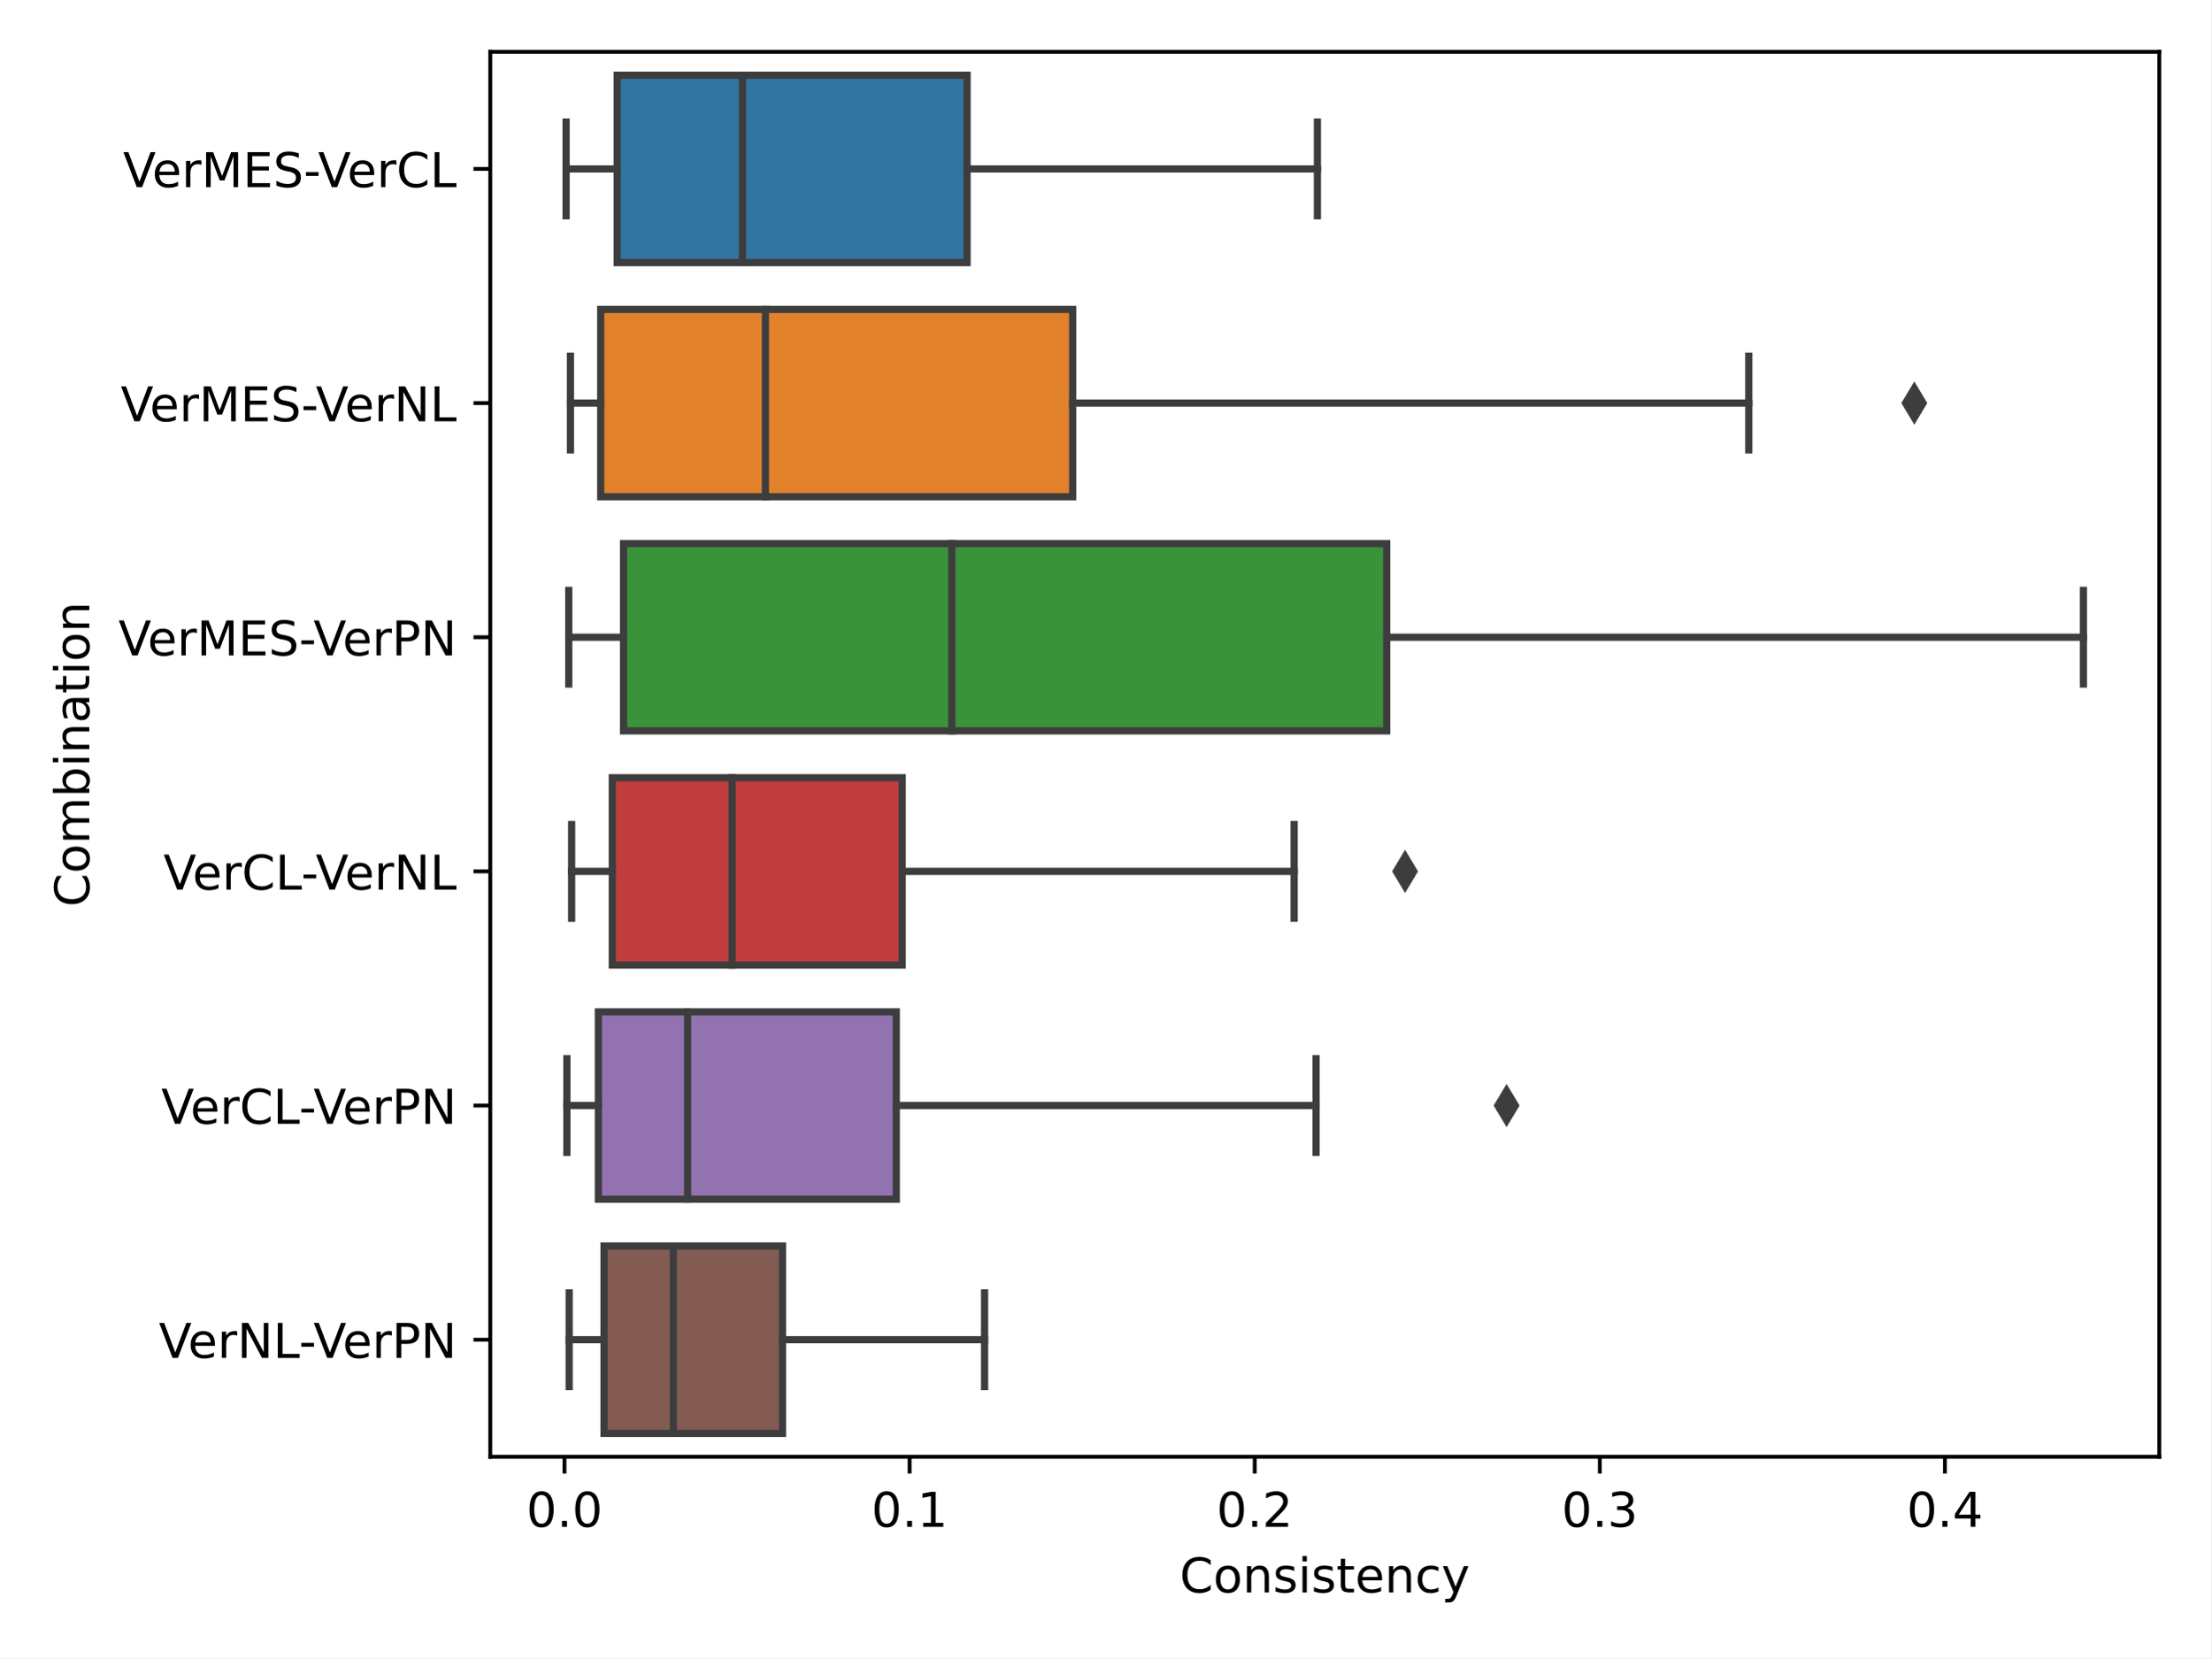
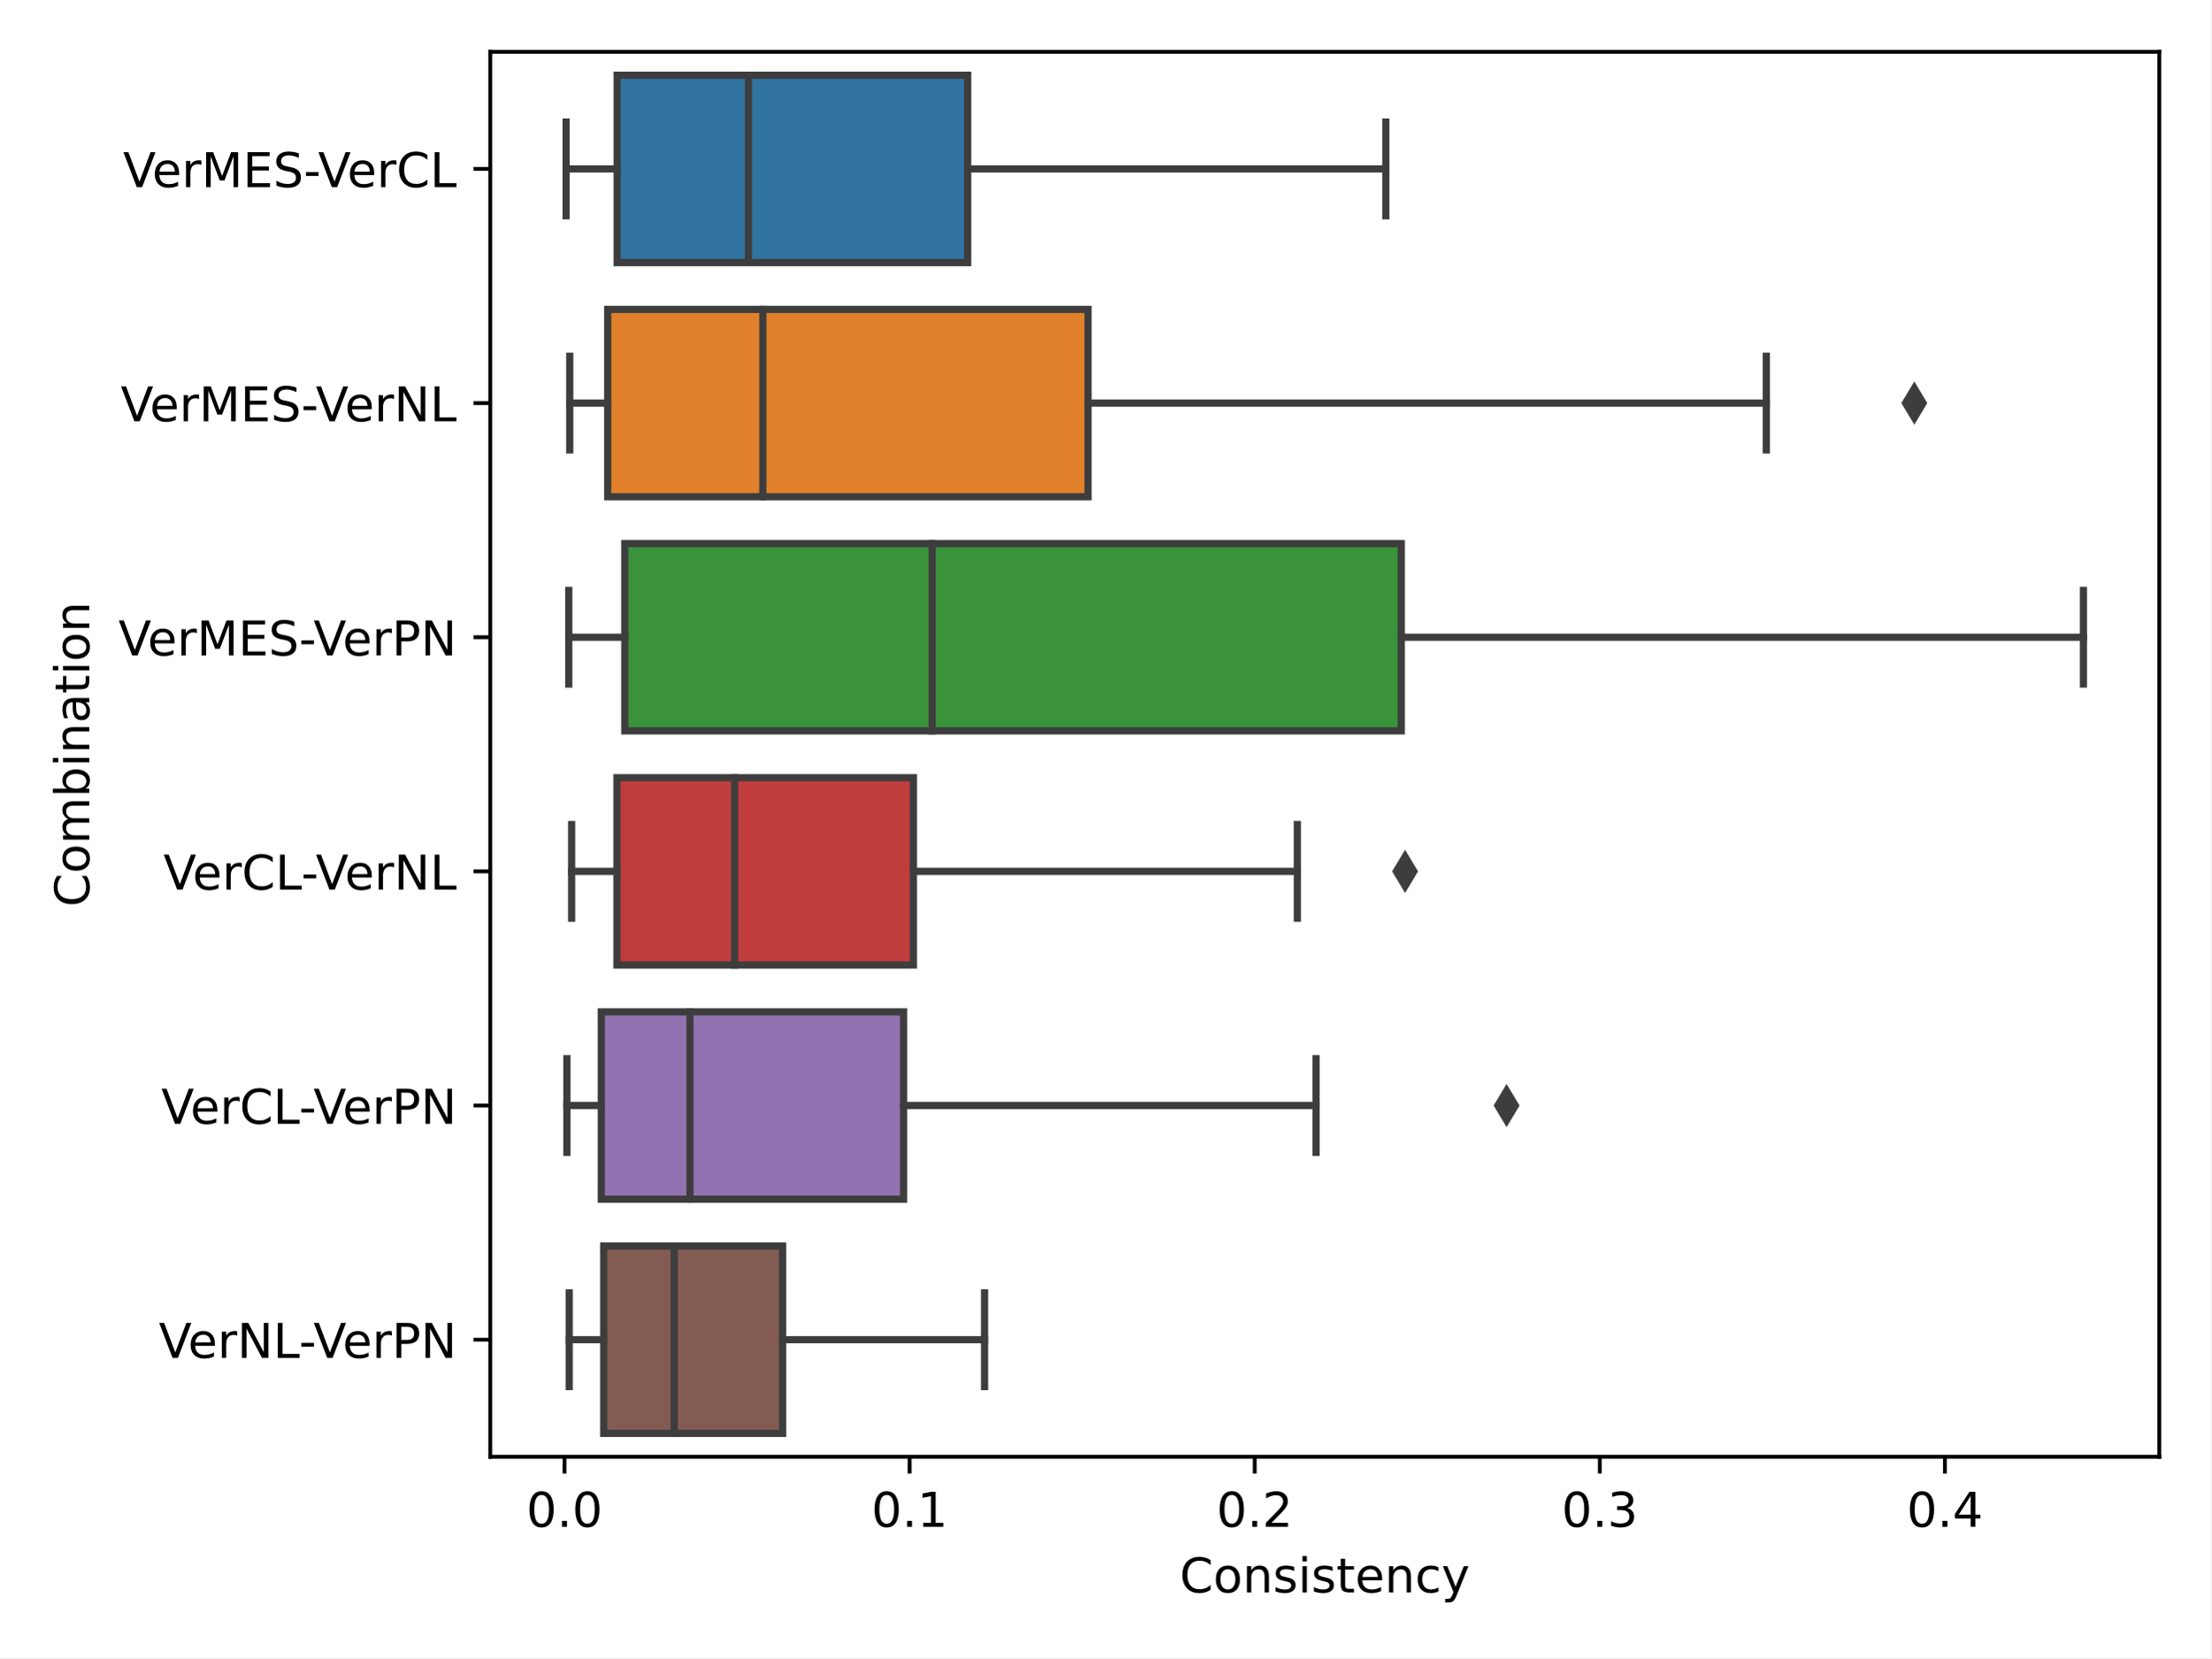
<svg xmlns="http://www.w3.org/2000/svg" xmlns:xlink="http://www.w3.org/1999/xlink" width="460.8pt" height="345.6pt" viewBox="0 0 460.8 345.6" version="1.1">
  <defs>
    <style type="text/css">*{stroke-linejoin: round; stroke-linecap: butt}</style>
  </defs>
  <g id="figure_1">
    <g id="patch_1">
      <path d="M 0 345.6  L 460.8 345.6  L 460.8 0  L 0 0  z " style="fill: #ffffff" />
    </g>
    <g id="axes_1">
      <g id="patch_2">
        <path d="M 102.17 303.64  L 450 303.64  L 450 10.8  L 102.17 10.8  z " style="fill: #ffffff" />
      </g>
      <g id="patch_3">
-         <path d="M 128.618 15.681  L 128.618 54.726  L 201.542 54.726  L 201.542 15.681  L 128.618 15.681  z " clip-path="url(#p54fb8f31ed)" style="fill: #3274a1; stroke: #3d3d3d; stroke-width: 1.5; stroke-linejoin: miter" />
+         <path d="M 128.613 15.681  L 128.613 54.726  L 201.665 54.726  L 201.665 15.681  L 128.613 15.681  z " clip-path="url(#p54fb8f31ed)" style="fill: #3274a1; stroke: #3d3d3d; stroke-width: 1.5; stroke-linejoin: miter" />
      </g>
      <g id="patch_4">
-         <path d="M 125.188 64.487  L 125.188 103.533  L 223.544 103.533  L 223.544 64.487  L 125.188 64.487  z " clip-path="url(#p54fb8f31ed)" style="fill: #e1812c; stroke: #3d3d3d; stroke-width: 1.5; stroke-linejoin: miter" />
+         <path d="M 126.647 64.487  L 126.647 103.533  L 226.754 103.533  L 226.754 64.487  L 126.647 64.487  z " clip-path="url(#p54fb8f31ed)" style="fill: #e1812c; stroke: #3d3d3d; stroke-width: 1.5; stroke-linejoin: miter" />
      </g>
      <g id="patch_5">
-         <path d="M 129.942 113.294  L 129.942 152.339  L 288.988 152.339  L 288.988 113.294  L 129.942 113.294  z " clip-path="url(#p54fb8f31ed)" style="fill: #3a923a; stroke: #3d3d3d; stroke-width: 1.5; stroke-linejoin: miter" />
+         <path d="M 130.211 113.294  L 130.211 152.339  L 292.031 152.339  L 292.031 113.294  L 130.211 113.294  z " clip-path="url(#p54fb8f31ed)" style="fill: #3a923a; stroke: #3d3d3d; stroke-width: 1.5; stroke-linejoin: miter" />
      </g>
      <g id="patch_6">
-         <path d="M 127.605 162.101  L 127.605 201.146  L 188.022 201.146  L 188.022 162.101  L 127.605 162.101  z " clip-path="url(#p54fb8f31ed)" style="fill: #c03d3e; stroke: #3d3d3d; stroke-width: 1.5; stroke-linejoin: miter" />
+         <path d="M 128.574 162.101  L 128.574 201.146  L 190.349 201.146  L 190.349 162.101  L 128.574 162.101  z " clip-path="url(#p54fb8f31ed)" style="fill: #c03d3e; stroke: #3d3d3d; stroke-width: 1.5; stroke-linejoin: miter" />
      </g>
      <g id="patch_7">
-         <path d="M 124.698 210.907  L 124.698 249.953  L 186.789 249.953  L 186.789 210.907  L 124.698 210.907  z " clip-path="url(#p54fb8f31ed)" style="fill: #9372b2; stroke: #3d3d3d; stroke-width: 1.5; stroke-linejoin: miter" />
+         <path d="M 125.305 210.907  L 125.305 249.953  L 188.309 249.953  L 188.309 210.907  L 125.305 210.907  z " clip-path="url(#p54fb8f31ed)" style="fill: #9372b2; stroke: #3d3d3d; stroke-width: 1.5; stroke-linejoin: miter" />
      </g>
      <g id="patch_8">
-         <path d="M 125.879 259.714  L 125.879 298.759  L 163.071 298.759  L 163.071 259.714  L 125.879 259.714  z " clip-path="url(#p54fb8f31ed)" style="fill: #845b53; stroke: #3d3d3d; stroke-width: 1.5; stroke-linejoin: miter" />
+         <path d="M 125.81 259.714  L 125.81 298.759  L 163.091 298.759  L 163.091 259.714  L 125.81 259.714  z " clip-path="url(#p54fb8f31ed)" style="fill: #845b53; stroke: #3d3d3d; stroke-width: 1.5; stroke-linejoin: miter" />
      </g>
      <g id="matplotlib.axis_1">
        <g id="xtick_1">
          <g id="line2d_1">
            <defs>
              <path id="m3385fdae1e" d="M 0 0  L 0 3.5  " style="stroke: #000000; stroke-width: 0.8" />
            </defs>
            <g>
              <use xlink:href="#m3385fdae1e" x="117.639" y="303.64" style="stroke: #000000; stroke-width: 0.8" />
            </g>
          </g>
          <g id="text_1">
            <g transform="translate(109.6876 318.2384) scale(0.1 -0.1)">
              <defs>
                <path id="DejaVuSans-30" d="M 2034 4250  Q 1547 4250 1301 3770  Q 1056 3291 1056 2328  Q 1056 1369 1301 889  Q 1547 409 2034 409  Q 2525 409 2770 889  Q 3016 1369 3016 2328  Q 3016 3291 2770 3770  Q 2525 4250 2034 4250  z M 2034 4750  Q 2819 4750 3233 4129  Q 3647 3509 3647 2328  Q 3647 1150 3233 529  Q 2819 -91 2034 -91  Q 1250 -91 836 529  Q 422 1150 422 2328  Q 422 3509 836 4129  Q 1250 4750 2034 4750  z " transform="scale(0.015625)" />
                <path id="DejaVuSans-2e" d="M 684 794  L 1344 794  L 1344 0  L 684 0  L 684 794  z " transform="scale(0.015625)" />
              </defs>
              <use xlink:href="#DejaVuSans-30" />
              <use xlink:href="#DejaVuSans-2e" x="63.623" />
              <use xlink:href="#DejaVuSans-30" x="95.41" />
            </g>
          </g>
        </g>
        <g id="xtick_2">
          <g id="line2d_2">
            <g>
              <use xlink:href="#m3385fdae1e" x="189.562" y="303.64" style="stroke: #000000; stroke-width: 0.8" />
            </g>
          </g>
          <g id="text_2">
            <g transform="translate(181.6104 318.2384) scale(0.1 -0.1)">
              <defs>
                <path id="DejaVuSans-31" d="M 794 531  L 1825 531  L 1825 4091  L 703 3866  L 703 4441  L 1819 4666  L 2450 4666  L 2450 531  L 3481 531  L 3481 0  L 794 0  L 794 531  z " transform="scale(0.015625)" />
              </defs>
              <use xlink:href="#DejaVuSans-30" />
              <use xlink:href="#DejaVuSans-2e" x="63.623" />
              <use xlink:href="#DejaVuSans-31" x="95.41" />
            </g>
          </g>
        </g>
        <g id="xtick_3">
          <g id="line2d_3">
            <g>
              <use xlink:href="#m3385fdae1e" x="261.485" y="303.64" style="stroke: #000000; stroke-width: 0.8" />
            </g>
          </g>
          <g id="text_3">
            <g transform="translate(253.5332 318.2384) scale(0.1 -0.1)">
              <defs>
                <path id="DejaVuSans-32" d="M 1228 531  L 3431 531  L 3431 0  L 469 0  L 469 531  Q 828 903 1448 1529  Q 2069 2156 2228 2338  Q 2531 2678 2651 2914  Q 2772 3150 2772 3378  Q 2772 3750 2511 3984  Q 2250 4219 1831 4219  Q 1534 4219 1204 4116  Q 875 4013 500 3803  L 500 4441  Q 881 4594 1212 4672  Q 1544 4750 1819 4750  Q 2544 4750 2975 4387  Q 3406 4025 3406 3419  Q 3406 3131 3298 2873  Q 3191 2616 2906 2266  Q 2828 2175 2409 1742  Q 1991 1309 1228 531  z " transform="scale(0.015625)" />
              </defs>
              <use xlink:href="#DejaVuSans-30" />
              <use xlink:href="#DejaVuSans-2e" x="63.623" />
              <use xlink:href="#DejaVuSans-32" x="95.41" />
            </g>
          </g>
        </g>
        <g id="xtick_4">
          <g id="line2d_4">
            <g>
              <use xlink:href="#m3385fdae1e" x="333.408" y="303.64" style="stroke: #000000; stroke-width: 0.8" />
            </g>
          </g>
          <g id="text_4">
            <g transform="translate(325.4561 318.2384) scale(0.1 -0.1)">
              <defs>
                <path id="DejaVuSans-33" d="M 2597 2516  Q 3050 2419 3304 2112  Q 3559 1806 3559 1356  Q 3559 666 3084 287  Q 2609 -91 1734 -91  Q 1441 -91 1130 -33  Q 819 25 488 141  L 488 750  Q 750 597 1062 519  Q 1375 441 1716 441  Q 2309 441 2620 675  Q 2931 909 2931 1356  Q 2931 1769 2642 2001  Q 2353 2234 1838 2234  L 1294 2234  L 1294 2753  L 1863 2753  Q 2328 2753 2575 2939  Q 2822 3125 2822 3475  Q 2822 3834 2567 4026  Q 2313 4219 1838 4219  Q 1578 4219 1281 4162  Q 984 4106 628 3988  L 628 4550  Q 988 4650 1302 4700  Q 1616 4750 1894 4750  Q 2613 4750 3031 4423  Q 3450 4097 3450 3541  Q 3450 3153 3228 2886  Q 3006 2619 2597 2516  z " transform="scale(0.015625)" />
              </defs>
              <use xlink:href="#DejaVuSans-30" />
              <use xlink:href="#DejaVuSans-2e" x="63.623" />
              <use xlink:href="#DejaVuSans-33" x="95.41" />
            </g>
          </g>
        </g>
        <g id="xtick_5">
          <g id="line2d_5">
            <g>
              <use xlink:href="#m3385fdae1e" x="405.33" y="303.64" style="stroke: #000000; stroke-width: 0.8" />
            </g>
          </g>
          <g id="text_5">
            <g transform="translate(397.3789 318.2384) scale(0.1 -0.1)">
              <defs>
                <path id="DejaVuSans-34" d="M 2419 4116  L 825 1625  L 2419 1625  L 2419 4116  z M 2253 4666  L 3047 4666  L 3047 1625  L 3713 1625  L 3713 1100  L 3047 1100  L 3047 0  L 2419 0  L 2419 1100  L 313 1100  L 313 1709  L 2253 4666  z " transform="scale(0.015625)" />
              </defs>
              <use xlink:href="#DejaVuSans-30" />
              <use xlink:href="#DejaVuSans-2e" x="63.623" />
              <use xlink:href="#DejaVuSans-34" x="95.41" />
            </g>
          </g>
        </g>
        <g id="text_6">
          <g transform="translate(245.853 331.9166) scale(0.1 -0.1)">
            <defs>
              <path id="DejaVuSans-43" d="M 4122 4306  L 4122 3641  Q 3803 3938 3442 4084  Q 3081 4231 2675 4231  Q 1875 4231 1450 3742  Q 1025 3253 1025 2328  Q 1025 1406 1450 917  Q 1875 428 2675 428  Q 3081 428 3442 575  Q 3803 722 4122 1019  L 4122 359  Q 3791 134 3420 21  Q 3050 -91 2638 -91  Q 1578 -91 968 557  Q 359 1206 359 2328  Q 359 3453 968 4101  Q 1578 4750 2638 4750  Q 3056 4750 3426 4639  Q 3797 4528 4122 4306  z " transform="scale(0.015625)" />
              <path id="DejaVuSans-6f" d="M 1959 3097  Q 1497 3097 1228 2736  Q 959 2375 959 1747  Q 959 1119 1226 758  Q 1494 397 1959 397  Q 2419 397 2687 759  Q 2956 1122 2956 1747  Q 2956 2369 2687 2733  Q 2419 3097 1959 3097  z M 1959 3584  Q 2709 3584 3137 3096  Q 3566 2609 3566 1747  Q 3566 888 3137 398  Q 2709 -91 1959 -91  Q 1206 -91 779 398  Q 353 888 353 1747  Q 353 2609 779 3096  Q 1206 3584 1959 3584  z " transform="scale(0.015625)" />
              <path id="DejaVuSans-6e" d="M 3513 2113  L 3513 0  L 2938 0  L 2938 2094  Q 2938 2591 2744 2837  Q 2550 3084 2163 3084  Q 1697 3084 1428 2787  Q 1159 2491 1159 1978  L 1159 0  L 581 0  L 581 3500  L 1159 3500  L 1159 2956  Q 1366 3272 1645 3428  Q 1925 3584 2291 3584  Q 2894 3584 3203 3211  Q 3513 2838 3513 2113  z " transform="scale(0.015625)" />
              <path id="DejaVuSans-73" d="M 2834 3397  L 2834 2853  Q 2591 2978 2328 3040  Q 2066 3103 1784 3103  Q 1356 3103 1142 2972  Q 928 2841 928 2578  Q 928 2378 1081 2264  Q 1234 2150 1697 2047  L 1894 2003  Q 2506 1872 2764 1633  Q 3022 1394 3022 966  Q 3022 478 2636 193  Q 2250 -91 1575 -91  Q 1294 -91 989 -36  Q 684 19 347 128  L 347 722  Q 666 556 975 473  Q 1284 391 1588 391  Q 1994 391 2212 530  Q 2431 669 2431 922  Q 2431 1156 2273 1281  Q 2116 1406 1581 1522  L 1381 1569  Q 847 1681 609 1914  Q 372 2147 372 2553  Q 372 3047 722 3315  Q 1072 3584 1716 3584  Q 2034 3584 2315 3537  Q 2597 3491 2834 3397  z " transform="scale(0.015625)" />
              <path id="DejaVuSans-69" d="M 603 3500  L 1178 3500  L 1178 0  L 603 0  L 603 3500  z M 603 4863  L 1178 4863  L 1178 4134  L 603 4134  L 603 4863  z " transform="scale(0.015625)" />
              <path id="DejaVuSans-74" d="M 1172 4494  L 1172 3500  L 2356 3500  L 2356 3053  L 1172 3053  L 1172 1153  Q 1172 725 1289 603  Q 1406 481 1766 481  L 2356 481  L 2356 0  L 1766 0  Q 1100 0 847 248  Q 594 497 594 1153  L 594 3053  L 172 3053  L 172 3500  L 594 3500  L 594 4494  L 1172 4494  z " transform="scale(0.015625)" />
              <path id="DejaVuSans-65" d="M 3597 1894  L 3597 1613  L 953 1613  Q 991 1019 1311 708  Q 1631 397 2203 397  Q 2534 397 2845 478  Q 3156 559 3463 722  L 3463 178  Q 3153 47 2828 -22  Q 2503 -91 2169 -91  Q 1331 -91 842 396  Q 353 884 353 1716  Q 353 2575 817 3079  Q 1281 3584 2069 3584  Q 2775 3584 3186 3129  Q 3597 2675 3597 1894  z M 3022 2063  Q 3016 2534 2758 2815  Q 2500 3097 2075 3097  Q 1594 3097 1305 2825  Q 1016 2553 972 2059  L 3022 2063  z " transform="scale(0.015625)" />
              <path id="DejaVuSans-63" d="M 3122 3366  L 3122 2828  Q 2878 2963 2633 3030  Q 2388 3097 2138 3097  Q 1578 3097 1268 2742  Q 959 2388 959 1747  Q 959 1106 1268 751  Q 1578 397 2138 397  Q 2388 397 2633 464  Q 2878 531 3122 666  L 3122 134  Q 2881 22 2623 -34  Q 2366 -91 2075 -91  Q 1284 -91 818 406  Q 353 903 353 1747  Q 353 2603 823 3093  Q 1294 3584 2113 3584  Q 2378 3584 2631 3529  Q 2884 3475 3122 3366  z " transform="scale(0.015625)" />
              <path id="DejaVuSans-79" d="M 2059 -325  Q 1816 -950 1584 -1140  Q 1353 -1331 966 -1331  L 506 -1331  L 506 -850  L 844 -850  Q 1081 -850 1212 -737  Q 1344 -625 1503 -206  L 1606 56  L 191 3500  L 800 3500  L 1894 763  L 2988 3500  L 3597 3500  L 2059 -325  z " transform="scale(0.015625)" />
            </defs>
            <use xlink:href="#DejaVuSans-43" />
            <use xlink:href="#DejaVuSans-6f" x="69.824" />
            <use xlink:href="#DejaVuSans-6e" x="131.006" />
            <use xlink:href="#DejaVuSans-73" x="194.385" />
            <use xlink:href="#DejaVuSans-69" x="246.484" />
            <use xlink:href="#DejaVuSans-73" x="274.268" />
            <use xlink:href="#DejaVuSans-74" x="326.367" />
            <use xlink:href="#DejaVuSans-65" x="365.576" />
            <use xlink:href="#DejaVuSans-6e" x="427.1" />
            <use xlink:href="#DejaVuSans-63" x="490.479" />
            <use xlink:href="#DejaVuSans-79" x="545.459" />
          </g>
        </g>
      </g>
      <g id="matplotlib.axis_2">
        <g id="ytick_1">
          <g id="line2d_6">
            <defs>
              <path id="ma600d9e374" d="M 0 0  L -3.5 0  " style="stroke: #000000; stroke-width: 0.8" />
            </defs>
            <g>
              <use xlink:href="#ma600d9e374" x="102.17" y="35.203" style="stroke: #000000; stroke-width: 0.8" />
            </g>
          </g>
          <g id="text_7">
            <g transform="translate(25.64031 39.00255) scale(0.1 -0.1)">
              <defs>
                <path id="DejaVuSans-56" d="M 1831 0  L 50 4666  L 709 4666  L 2188 738  L 3669 4666  L 4325 4666  L 2547 0  L 1831 0  z " transform="scale(0.015625)" />
                <path id="DejaVuSans-72" d="M 2631 2963  Q 2534 3019 2420 3045  Q 2306 3072 2169 3072  Q 1681 3072 1420 2755  Q 1159 2438 1159 1844  L 1159 0  L 581 0  L 581 3500  L 1159 3500  L 1159 2956  Q 1341 3275 1631 3429  Q 1922 3584 2338 3584  Q 2397 3584 2469 3576  Q 2541 3569 2628 3553  L 2631 2963  z " transform="scale(0.015625)" />
                <path id="DejaVuSans-4d" d="M 628 4666  L 1569 4666  L 2759 1491  L 3956 4666  L 4897 4666  L 4897 0  L 4281 0  L 4281 4097  L 3078 897  L 2444 897  L 1241 4097  L 1241 0  L 628 0  L 628 4666  z " transform="scale(0.015625)" />
                <path id="DejaVuSans-45" d="M 628 4666  L 3578 4666  L 3578 4134  L 1259 4134  L 1259 2753  L 3481 2753  L 3481 2222  L 1259 2222  L 1259 531  L 3634 531  L 3634 0  L 628 0  L 628 4666  z " transform="scale(0.015625)" />
                <path id="DejaVuSans-53" d="M 3425 4513  L 3425 3897  Q 3066 4069 2747 4153  Q 2428 4238 2131 4238  Q 1616 4238 1336 4038  Q 1056 3838 1056 3469  Q 1056 3159 1242 3001  Q 1428 2844 1947 2747  L 2328 2669  Q 3034 2534 3370 2195  Q 3706 1856 3706 1288  Q 3706 609 3251 259  Q 2797 -91 1919 -91  Q 1588 -91 1214 -16  Q 841 59 441 206  L 441 856  Q 825 641 1194 531  Q 1563 422 1919 422  Q 2459 422 2753 634  Q 3047 847 3047 1241  Q 3047 1584 2836 1778  Q 2625 1972 2144 2069  L 1759 2144  Q 1053 2284 737 2584  Q 422 2884 422 3419  Q 422 4038 858 4394  Q 1294 4750 2059 4750  Q 2388 4750 2728 4690  Q 3069 4631 3425 4513  z " transform="scale(0.015625)" />
                <path id="DejaVuSans-2d" d="M 313 2009  L 1997 2009  L 1997 1497  L 313 1497  L 313 2009  z " transform="scale(0.015625)" />
                <path id="DejaVuSans-4c" d="M 628 4666  L 1259 4666  L 1259 531  L 3531 531  L 3531 0  L 628 0  L 628 4666  z " transform="scale(0.015625)" />
              </defs>
              <use xlink:href="#DejaVuSans-56" />
              <use xlink:href="#DejaVuSans-65" x="60.658" />
              <use xlink:href="#DejaVuSans-72" x="122.182" />
              <use xlink:href="#DejaVuSans-4d" x="163.295" />
              <use xlink:href="#DejaVuSans-45" x="249.574" />
              <use xlink:href="#DejaVuSans-53" x="312.758" />
              <use xlink:href="#DejaVuSans-2d" x="376.234" />
              <use xlink:href="#DejaVuSans-56" x="406.443" />
              <use xlink:href="#DejaVuSans-65" x="467.102" />
              <use xlink:href="#DejaVuSans-72" x="528.625" />
              <use xlink:href="#DejaVuSans-43" x="569.738" />
              <use xlink:href="#DejaVuSans-4c" x="639.562" />
            </g>
          </g>
        </g>
        <g id="ytick_2">
          <g id="line2d_7">
            <g>
              <use xlink:href="#ma600d9e374" x="102.17" y="84.01" style="stroke: #000000; stroke-width: 0.8" />
            </g>
          </g>
          <g id="text_8">
            <g transform="translate(25.14187 87.80922) scale(0.1 -0.1)">
              <defs>
                <path id="DejaVuSans-4e" d="M 628 4666  L 1478 4666  L 3547 763  L 3547 4666  L 4159 4666  L 4159 0  L 3309 0  L 1241 3903  L 1241 0  L 628 0  L 628 4666  z " transform="scale(0.015625)" />
              </defs>
              <use xlink:href="#DejaVuSans-56" />
              <use xlink:href="#DejaVuSans-65" x="60.658" />
              <use xlink:href="#DejaVuSans-72" x="122.182" />
              <use xlink:href="#DejaVuSans-4d" x="163.295" />
              <use xlink:href="#DejaVuSans-45" x="249.574" />
              <use xlink:href="#DejaVuSans-53" x="312.758" />
              <use xlink:href="#DejaVuSans-2d" x="376.234" />
              <use xlink:href="#DejaVuSans-56" x="406.443" />
              <use xlink:href="#DejaVuSans-65" x="467.102" />
              <use xlink:href="#DejaVuSans-72" x="528.625" />
              <use xlink:href="#DejaVuSans-4e" x="569.738" />
              <use xlink:href="#DejaVuSans-4c" x="644.543" />
            </g>
          </g>
        </g>
        <g id="ytick_3">
          <g id="line2d_8">
            <g>
              <use xlink:href="#ma600d9e374" x="102.17" y="132.817" style="stroke: #000000; stroke-width: 0.8" />
            </g>
          </g>
          <g id="text_9">
            <g transform="translate(24.68406 136.6159) scale(0.1 -0.1)">
              <defs>
                <path id="DejaVuSans-50" d="M 1259 4147  L 1259 2394  L 2053 2394  Q 2494 2394 2734 2622  Q 2975 2850 2975 3272  Q 2975 3691 2734 3919  Q 2494 4147 2053 4147  L 1259 4147  z M 628 4666  L 2053 4666  Q 2838 4666 3239 4311  Q 3641 3956 3641 3272  Q 3641 2581 3239 2228  Q 2838 1875 2053 1875  L 1259 1875  L 1259 0  L 628 0  L 628 4666  z " transform="scale(0.015625)" />
              </defs>
              <use xlink:href="#DejaVuSans-56" />
              <use xlink:href="#DejaVuSans-65" x="60.658" />
              <use xlink:href="#DejaVuSans-72" x="122.182" />
              <use xlink:href="#DejaVuSans-4d" x="163.295" />
              <use xlink:href="#DejaVuSans-45" x="249.574" />
              <use xlink:href="#DejaVuSans-53" x="312.758" />
              <use xlink:href="#DejaVuSans-2d" x="376.234" />
              <use xlink:href="#DejaVuSans-56" x="406.443" />
              <use xlink:href="#DejaVuSans-65" x="467.102" />
              <use xlink:href="#DejaVuSans-72" x="528.625" />
              <use xlink:href="#DejaVuSans-50" x="569.738" />
              <use xlink:href="#DejaVuSans-4e" x="630.041" />
            </g>
          </g>
        </g>
        <g id="ytick_4">
          <g id="line2d_9">
            <g>
              <use xlink:href="#ma600d9e374" x="102.17" y="181.623" style="stroke: #000000; stroke-width: 0.8" />
            </g>
          </g>
          <g id="text_10">
            <g transform="translate(34.0575 185.4226) scale(0.1 -0.1)">
              <use xlink:href="#DejaVuSans-56" />
              <use xlink:href="#DejaVuSans-65" x="60.658" />
              <use xlink:href="#DejaVuSans-72" x="122.182" />
              <use xlink:href="#DejaVuSans-43" x="163.295" />
              <use xlink:href="#DejaVuSans-4c" x="233.119" />
              <use xlink:href="#DejaVuSans-2d" x="287.082" />
              <use xlink:href="#DejaVuSans-56" x="317.291" />
              <use xlink:href="#DejaVuSans-65" x="377.949" />
              <use xlink:href="#DejaVuSans-72" x="439.473" />
              <use xlink:href="#DejaVuSans-4e" x="480.586" />
              <use xlink:href="#DejaVuSans-4c" x="555.391" />
            </g>
          </g>
        </g>
        <g id="ytick_5">
          <g id="line2d_10">
            <g>
              <use xlink:href="#ma600d9e374" x="102.17" y="230.43" style="stroke: #000000; stroke-width: 0.8" />
            </g>
          </g>
          <g id="text_11">
            <g transform="translate(33.59969 234.2292) scale(0.1 -0.1)">
              <use xlink:href="#DejaVuSans-56" />
              <use xlink:href="#DejaVuSans-65" x="60.658" />
              <use xlink:href="#DejaVuSans-72" x="122.182" />
              <use xlink:href="#DejaVuSans-43" x="163.295" />
              <use xlink:href="#DejaVuSans-4c" x="233.119" />
              <use xlink:href="#DejaVuSans-2d" x="287.082" />
              <use xlink:href="#DejaVuSans-56" x="317.291" />
              <use xlink:href="#DejaVuSans-65" x="377.949" />
              <use xlink:href="#DejaVuSans-72" x="439.473" />
              <use xlink:href="#DejaVuSans-50" x="480.586" />
              <use xlink:href="#DejaVuSans-4e" x="540.889" />
            </g>
          </g>
        </g>
        <g id="ytick_6">
          <g id="line2d_11">
            <g>
              <use xlink:href="#ma600d9e374" x="102.17" y="279.237" style="stroke: #000000; stroke-width: 0.8" />
            </g>
          </g>
          <g id="text_12">
            <g transform="translate(33.10125 283.0359) scale(0.1 -0.1)">
              <use xlink:href="#DejaVuSans-56" />
              <use xlink:href="#DejaVuSans-65" x="60.658" />
              <use xlink:href="#DejaVuSans-72" x="122.182" />
              <use xlink:href="#DejaVuSans-4e" x="163.295" />
              <use xlink:href="#DejaVuSans-4c" x="238.1" />
              <use xlink:href="#DejaVuSans-2d" x="292.062" />
              <use xlink:href="#DejaVuSans-56" x="322.271" />
              <use xlink:href="#DejaVuSans-65" x="382.93" />
              <use xlink:href="#DejaVuSans-72" x="444.453" />
              <use xlink:href="#DejaVuSans-50" x="485.566" />
              <use xlink:href="#DejaVuSans-4e" x="545.869" />
            </g>
          </g>
        </g>
        <g id="text_13">
          <g transform="translate(18.60438 189.0145) rotate(-90) scale(0.1 -0.1)">
            <defs>
              <path id="DejaVuSans-6d" d="M 3328 2828  Q 3544 3216 3844 3400  Q 4144 3584 4550 3584  Q 5097 3584 5394 3201  Q 5691 2819 5691 2113  L 5691 0  L 5113 0  L 5113 2094  Q 5113 2597 4934 2840  Q 4756 3084 4391 3084  Q 3944 3084 3684 2787  Q 3425 2491 3425 1978  L 3425 0  L 2847 0  L 2847 2094  Q 2847 2600 2669 2842  Q 2491 3084 2119 3084  Q 1678 3084 1418 2786  Q 1159 2488 1159 1978  L 1159 0  L 581 0  L 581 3500  L 1159 3500  L 1159 2956  Q 1356 3278 1631 3431  Q 1906 3584 2284 3584  Q 2666 3584 2933 3390  Q 3200 3197 3328 2828  z " transform="scale(0.015625)" />
              <path id="DejaVuSans-62" d="M 3116 1747  Q 3116 2381 2855 2742  Q 2594 3103 2138 3103  Q 1681 3103 1420 2742  Q 1159 2381 1159 1747  Q 1159 1113 1420 752  Q 1681 391 2138 391  Q 2594 391 2855 752  Q 3116 1113 3116 1747  z M 1159 2969  Q 1341 3281 1617 3432  Q 1894 3584 2278 3584  Q 2916 3584 3314 3078  Q 3713 2572 3713 1747  Q 3713 922 3314 415  Q 2916 -91 2278 -91  Q 1894 -91 1617 61  Q 1341 213 1159 525  L 1159 0  L 581 0  L 581 4863  L 1159 4863  L 1159 2969  z " transform="scale(0.015625)" />
              <path id="DejaVuSans-61" d="M 2194 1759  Q 1497 1759 1228 1600  Q 959 1441 959 1056  Q 959 750 1161 570  Q 1363 391 1709 391  Q 2188 391 2477 730  Q 2766 1069 2766 1631  L 2766 1759  L 2194 1759  z M 3341 1997  L 3341 0  L 2766 0  L 2766 531  Q 2569 213 2275 61  Q 1981 -91 1556 -91  Q 1019 -91 701 211  Q 384 513 384 1019  Q 384 1609 779 1909  Q 1175 2209 1959 2209  L 2766 2209  L 2766 2266  Q 2766 2663 2505 2880  Q 2244 3097 1772 3097  Q 1472 3097 1187 3025  Q 903 2953 641 2809  L 641 3341  Q 956 3463 1253 3523  Q 1550 3584 1831 3584  Q 2591 3584 2966 3190  Q 3341 2797 3341 1997  z " transform="scale(0.015625)" />
            </defs>
            <use xlink:href="#DejaVuSans-43" />
            <use xlink:href="#DejaVuSans-6f" x="69.824" />
            <use xlink:href="#DejaVuSans-6d" x="131.006" />
            <use xlink:href="#DejaVuSans-62" x="228.418" />
            <use xlink:href="#DejaVuSans-69" x="291.895" />
            <use xlink:href="#DejaVuSans-6e" x="319.678" />
            <use xlink:href="#DejaVuSans-61" x="383.057" />
            <use xlink:href="#DejaVuSans-74" x="444.336" />
            <use xlink:href="#DejaVuSans-69" x="483.545" />
            <use xlink:href="#DejaVuSans-6f" x="511.328" />
            <use xlink:href="#DejaVuSans-6e" x="572.51" />
          </g>
        </g>
      </g>
      <g id="line2d_12">
-         <path d="M 128.618 35.203  L 117.98 35.203  " clip-path="url(#p54fb8f31ed)" style="fill: none; stroke: #3d3d3d; stroke-width: 1.5; stroke-linecap: square" />
+         <path d="M 128.613 35.203  L 117.98 35.203  " clip-path="url(#p54fb8f31ed)" style="fill: none; stroke: #3d3d3d; stroke-width: 1.5; stroke-linecap: square" />
      </g>
      <g id="line2d_13">
-         <path d="M 201.542 35.203  L 274.549 35.203  " clip-path="url(#p54fb8f31ed)" style="fill: none; stroke: #3d3d3d; stroke-width: 1.5; stroke-linecap: square" />
+         <path d="M 201.665 35.203  L 288.807 35.203  " clip-path="url(#p54fb8f31ed)" style="fill: none; stroke: #3d3d3d; stroke-width: 1.5; stroke-linecap: square" />
      </g>
      <g id="line2d_14">
        <path d="M 117.98 25.442  L 117.98 44.965  " clip-path="url(#p54fb8f31ed)" style="fill: none; stroke: #3d3d3d; stroke-width: 1.5; stroke-linecap: square" />
      </g>
      <g id="line2d_15">
-         <path d="M 274.549 25.442  L 274.549 44.965  " clip-path="url(#p54fb8f31ed)" style="fill: none; stroke: #3d3d3d; stroke-width: 1.5; stroke-linecap: square" />
+         <path d="M 288.807 25.442  L 288.807 44.965  " clip-path="url(#p54fb8f31ed)" style="fill: none; stroke: #3d3d3d; stroke-width: 1.5; stroke-linecap: square" />
      </g>
      <g id="line2d_16" />
      <g id="line2d_17">
-         <path d="M 125.188 84.01  L 118.874 84.01  " clip-path="url(#p54fb8f31ed)" style="fill: none; stroke: #3d3d3d; stroke-width: 1.5; stroke-linecap: square" />
+         <path d="M 126.647 84.01  L 118.739 84.01  " clip-path="url(#p54fb8f31ed)" style="fill: none; stroke: #3d3d3d; stroke-width: 1.5; stroke-linecap: square" />
      </g>
      <g id="line2d_18">
-         <path d="M 223.544 84.01  L 364.456 84.01  " clip-path="url(#p54fb8f31ed)" style="fill: none; stroke: #3d3d3d; stroke-width: 1.5; stroke-linecap: square" />
+         <path d="M 226.754 84.01  L 368.112 84.01  " clip-path="url(#p54fb8f31ed)" style="fill: none; stroke: #3d3d3d; stroke-width: 1.5; stroke-linecap: square" />
      </g>
      <g id="line2d_19">
-         <path d="M 118.874 74.249  L 118.874 93.771  " clip-path="url(#p54fb8f31ed)" style="fill: none; stroke: #3d3d3d; stroke-width: 1.5; stroke-linecap: square" />
+         <path d="M 118.739 74.249  L 118.739 93.771  " clip-path="url(#p54fb8f31ed)" style="fill: none; stroke: #3d3d3d; stroke-width: 1.5; stroke-linecap: square" />
      </g>
      <g id="line2d_20">
-         <path d="M 364.456 74.249  L 364.456 93.771  " clip-path="url(#p54fb8f31ed)" style="fill: none; stroke: #3d3d3d; stroke-width: 1.5; stroke-linecap: square" />
+         <path d="M 368.112 74.249  L 368.112 93.771  " clip-path="url(#p54fb8f31ed)" style="fill: none; stroke: #3d3d3d; stroke-width: 1.5; stroke-linecap: square" />
      </g>
      <g id="line2d_21">
        <defs>
          <path id="m41f2aa8207" d="M -0 3.536  L 2.121 0  L -0 -3.536  L -2.121 -0  z " style="stroke: #3d3d3d; stroke-linejoin: miter" />
        </defs>
        <g clip-path="url(#p54fb8f31ed)">
          <use xlink:href="#m41f2aa8207" x="398.95" y="84.01" style="fill: #3d3d3d; stroke: #3d3d3d; stroke-linejoin: miter" />
        </g>
      </g>
      <g id="line2d_22">
-         <path d="M 129.942 132.817  L 118.53 132.817  " clip-path="url(#p54fb8f31ed)" style="fill: none; stroke: #3d3d3d; stroke-width: 1.5; stroke-linecap: square" />
+         <path d="M 130.211 132.817  L 118.53 132.817  " clip-path="url(#p54fb8f31ed)" style="fill: none; stroke: #3d3d3d; stroke-width: 1.5; stroke-linecap: square" />
      </g>
      <g id="line2d_23">
-         <path d="M 288.988 132.817  L 434.19 132.817  " clip-path="url(#p54fb8f31ed)" style="fill: none; stroke: #3d3d3d; stroke-width: 1.5; stroke-linecap: square" />
+         <path d="M 292.031 132.817  L 434.19 132.817  " clip-path="url(#p54fb8f31ed)" style="fill: none; stroke: #3d3d3d; stroke-width: 1.5; stroke-linecap: square" />
      </g>
      <g id="line2d_24">
        <path d="M 118.53 123.055  L 118.53 142.578  " clip-path="url(#p54fb8f31ed)" style="fill: none; stroke: #3d3d3d; stroke-width: 1.5; stroke-linecap: square" />
      </g>
      <g id="line2d_25">
        <path d="M 434.19 123.055  L 434.19 142.578  " clip-path="url(#p54fb8f31ed)" style="fill: none; stroke: #3d3d3d; stroke-width: 1.5; stroke-linecap: square" />
      </g>
      <g id="line2d_26" />
      <g id="line2d_27">
-         <path d="M 127.605 181.623  L 119.134 181.623  " clip-path="url(#p54fb8f31ed)" style="fill: none; stroke: #3d3d3d; stroke-width: 1.5; stroke-linecap: square" />
+         <path d="M 128.574 181.623  L 119.134 181.623  " clip-path="url(#p54fb8f31ed)" style="fill: none; stroke: #3d3d3d; stroke-width: 1.5; stroke-linecap: square" />
      </g>
      <g id="line2d_28">
-         <path d="M 188.022 181.623  L 269.702 181.623  " clip-path="url(#p54fb8f31ed)" style="fill: none; stroke: #3d3d3d; stroke-width: 1.5; stroke-linecap: square" />
+         <path d="M 190.349 181.623  L 270.369 181.623  " clip-path="url(#p54fb8f31ed)" style="fill: none; stroke: #3d3d3d; stroke-width: 1.5; stroke-linecap: square" />
      </g>
      <g id="line2d_29">
        <path d="M 119.134 171.862  L 119.134 191.385  " clip-path="url(#p54fb8f31ed)" style="fill: none; stroke: #3d3d3d; stroke-width: 1.5; stroke-linecap: square" />
      </g>
      <g id="line2d_30">
-         <path d="M 269.702 171.862  L 269.702 191.385  " clip-path="url(#p54fb8f31ed)" style="fill: none; stroke: #3d3d3d; stroke-width: 1.5; stroke-linecap: square" />
+         <path d="M 270.369 171.862  L 270.369 191.385  " clip-path="url(#p54fb8f31ed)" style="fill: none; stroke: #3d3d3d; stroke-width: 1.5; stroke-linecap: square" />
      </g>
      <g id="line2d_31">
        <g clip-path="url(#p54fb8f31ed)">
          <use xlink:href="#m41f2aa8207" x="292.822" y="181.623" style="fill: #3d3d3d; stroke: #3d3d3d; stroke-linejoin: miter" />
        </g>
      </g>
      <g id="line2d_32">
-         <path d="M 124.698 230.43  L 118.132 230.43  " clip-path="url(#p54fb8f31ed)" style="fill: none; stroke: #3d3d3d; stroke-width: 1.5; stroke-linecap: square" />
+         <path d="M 125.305 230.43  L 118.132 230.43  " clip-path="url(#p54fb8f31ed)" style="fill: none; stroke: #3d3d3d; stroke-width: 1.5; stroke-linecap: square" />
      </g>
      <g id="line2d_33">
-         <path d="M 186.789 230.43  L 274.272 230.43  " clip-path="url(#p54fb8f31ed)" style="fill: none; stroke: #3d3d3d; stroke-width: 1.5; stroke-linecap: square" />
+         <path d="M 188.309 230.43  L 274.272 230.43  " clip-path="url(#p54fb8f31ed)" style="fill: none; stroke: #3d3d3d; stroke-width: 1.5; stroke-linecap: square" />
      </g>
      <g id="line2d_34">
        <path d="M 118.132 220.669  L 118.132 240.191  " clip-path="url(#p54fb8f31ed)" style="fill: none; stroke: #3d3d3d; stroke-width: 1.5; stroke-linecap: square" />
      </g>
      <g id="line2d_35">
        <path d="M 274.272 220.669  L 274.272 240.191  " clip-path="url(#p54fb8f31ed)" style="fill: none; stroke: #3d3d3d; stroke-width: 1.5; stroke-linecap: square" />
      </g>
      <g id="line2d_36">
        <g clip-path="url(#p54fb8f31ed)">
          <use xlink:href="#m41f2aa8207" x="313.98" y="230.43" style="fill: #3d3d3d; stroke: #3d3d3d; stroke-linejoin: miter" />
        </g>
      </g>
      <g id="line2d_37">
-         <path d="M 125.879 279.237  L 118.619 279.237  " clip-path="url(#p54fb8f31ed)" style="fill: none; stroke: #3d3d3d; stroke-width: 1.5; stroke-linecap: square" />
+         <path d="M 125.81 279.237  L 118.619 279.237  " clip-path="url(#p54fb8f31ed)" style="fill: none; stroke: #3d3d3d; stroke-width: 1.5; stroke-linecap: square" />
      </g>
      <g id="line2d_38">
-         <path d="M 163.071 279.237  L 205.189 279.237  " clip-path="url(#p54fb8f31ed)" style="fill: none; stroke: #3d3d3d; stroke-width: 1.5; stroke-linecap: square" />
+         <path d="M 163.091 279.237  L 205.189 279.237  " clip-path="url(#p54fb8f31ed)" style="fill: none; stroke: #3d3d3d; stroke-width: 1.5; stroke-linecap: square" />
      </g>
      <g id="line2d_39">
        <path d="M 118.619 269.475  L 118.619 288.998  " clip-path="url(#p54fb8f31ed)" style="fill: none; stroke: #3d3d3d; stroke-width: 1.5; stroke-linecap: square" />
      </g>
      <g id="line2d_40">
        <path d="M 205.189 269.475  L 205.189 288.998  " clip-path="url(#p54fb8f31ed)" style="fill: none; stroke: #3d3d3d; stroke-width: 1.5; stroke-linecap: square" />
      </g>
      <g id="line2d_41" />
      <g id="line2d_42">
-         <path d="M 154.747 15.681  L 154.747 54.726  " clip-path="url(#p54fb8f31ed)" style="fill: none; stroke: #3d3d3d; stroke-width: 1.5; stroke-linecap: square" />
+         <path d="M 155.979 15.681  L 155.979 54.726  " clip-path="url(#p54fb8f31ed)" style="fill: none; stroke: #3d3d3d; stroke-width: 1.5; stroke-linecap: square" />
      </g>
      <g id="line2d_43">
-         <path d="M 159.513 64.487  L 159.513 103.533  " clip-path="url(#p54fb8f31ed)" style="fill: none; stroke: #3d3d3d; stroke-width: 1.5; stroke-linecap: square" />
+         <path d="M 158.982 64.487  L 158.982 103.533  " clip-path="url(#p54fb8f31ed)" style="fill: none; stroke: #3d3d3d; stroke-width: 1.5; stroke-linecap: square" />
      </g>
      <g id="line2d_44">
-         <path d="M 198.359 113.294  L 198.359 152.339  " clip-path="url(#p54fb8f31ed)" style="fill: none; stroke: #3d3d3d; stroke-width: 1.5; stroke-linecap: square" />
+         <path d="M 194.263 113.294  L 194.263 152.339  " clip-path="url(#p54fb8f31ed)" style="fill: none; stroke: #3d3d3d; stroke-width: 1.5; stroke-linecap: square" />
      </g>
      <g id="line2d_45">
-         <path d="M 152.577 162.101  L 152.577 201.146  " clip-path="url(#p54fb8f31ed)" style="fill: none; stroke: #3d3d3d; stroke-width: 1.5; stroke-linecap: square" />
+         <path d="M 153.104 162.101  L 153.104 201.146  " clip-path="url(#p54fb8f31ed)" style="fill: none; stroke: #3d3d3d; stroke-width: 1.5; stroke-linecap: square" />
      </g>
      <g id="line2d_46">
-         <path d="M 143.303 210.907  L 143.303 249.953  " clip-path="url(#p54fb8f31ed)" style="fill: none; stroke: #3d3d3d; stroke-width: 1.5; stroke-linecap: square" />
+         <path d="M 143.792 210.907  L 143.792 249.953  " clip-path="url(#p54fb8f31ed)" style="fill: none; stroke: #3d3d3d; stroke-width: 1.5; stroke-linecap: square" />
      </g>
      <g id="line2d_47">
-         <path d="M 140.329 259.714  L 140.329 298.759  " clip-path="url(#p54fb8f31ed)" style="fill: none; stroke: #3d3d3d; stroke-width: 1.5; stroke-linecap: square" />
+         <path d="M 140.497 259.714  L 140.497 298.759  " clip-path="url(#p54fb8f31ed)" style="fill: none; stroke: #3d3d3d; stroke-width: 1.5; stroke-linecap: square" />
      </g>
      <g id="patch_9">
        <path d="M 102.17 303.64  L 102.17 10.8  " style="fill: none; stroke: #000000; stroke-width: 0.8; stroke-linejoin: miter; stroke-linecap: square" />
      </g>
      <g id="patch_10">
        <path d="M 450 303.64  L 450 10.8  " style="fill: none; stroke: #000000; stroke-width: 0.8; stroke-linejoin: miter; stroke-linecap: square" />
      </g>
      <g id="patch_11">
        <path d="M 102.17 303.64  L 450 303.64  " style="fill: none; stroke: #000000; stroke-width: 0.8; stroke-linejoin: miter; stroke-linecap: square" />
      </g>
      <g id="patch_12">
        <path d="M 102.17 10.8  L 450 10.8  " style="fill: none; stroke: #000000; stroke-width: 0.8; stroke-linejoin: miter; stroke-linecap: square" />
      </g>
    </g>
  </g>
  <defs>
    <clipPath id="p54fb8f31ed">
      <rect x="102.17" y="10.8" width="347.83" height="292.84" />
    </clipPath>
  </defs>
</svg>
